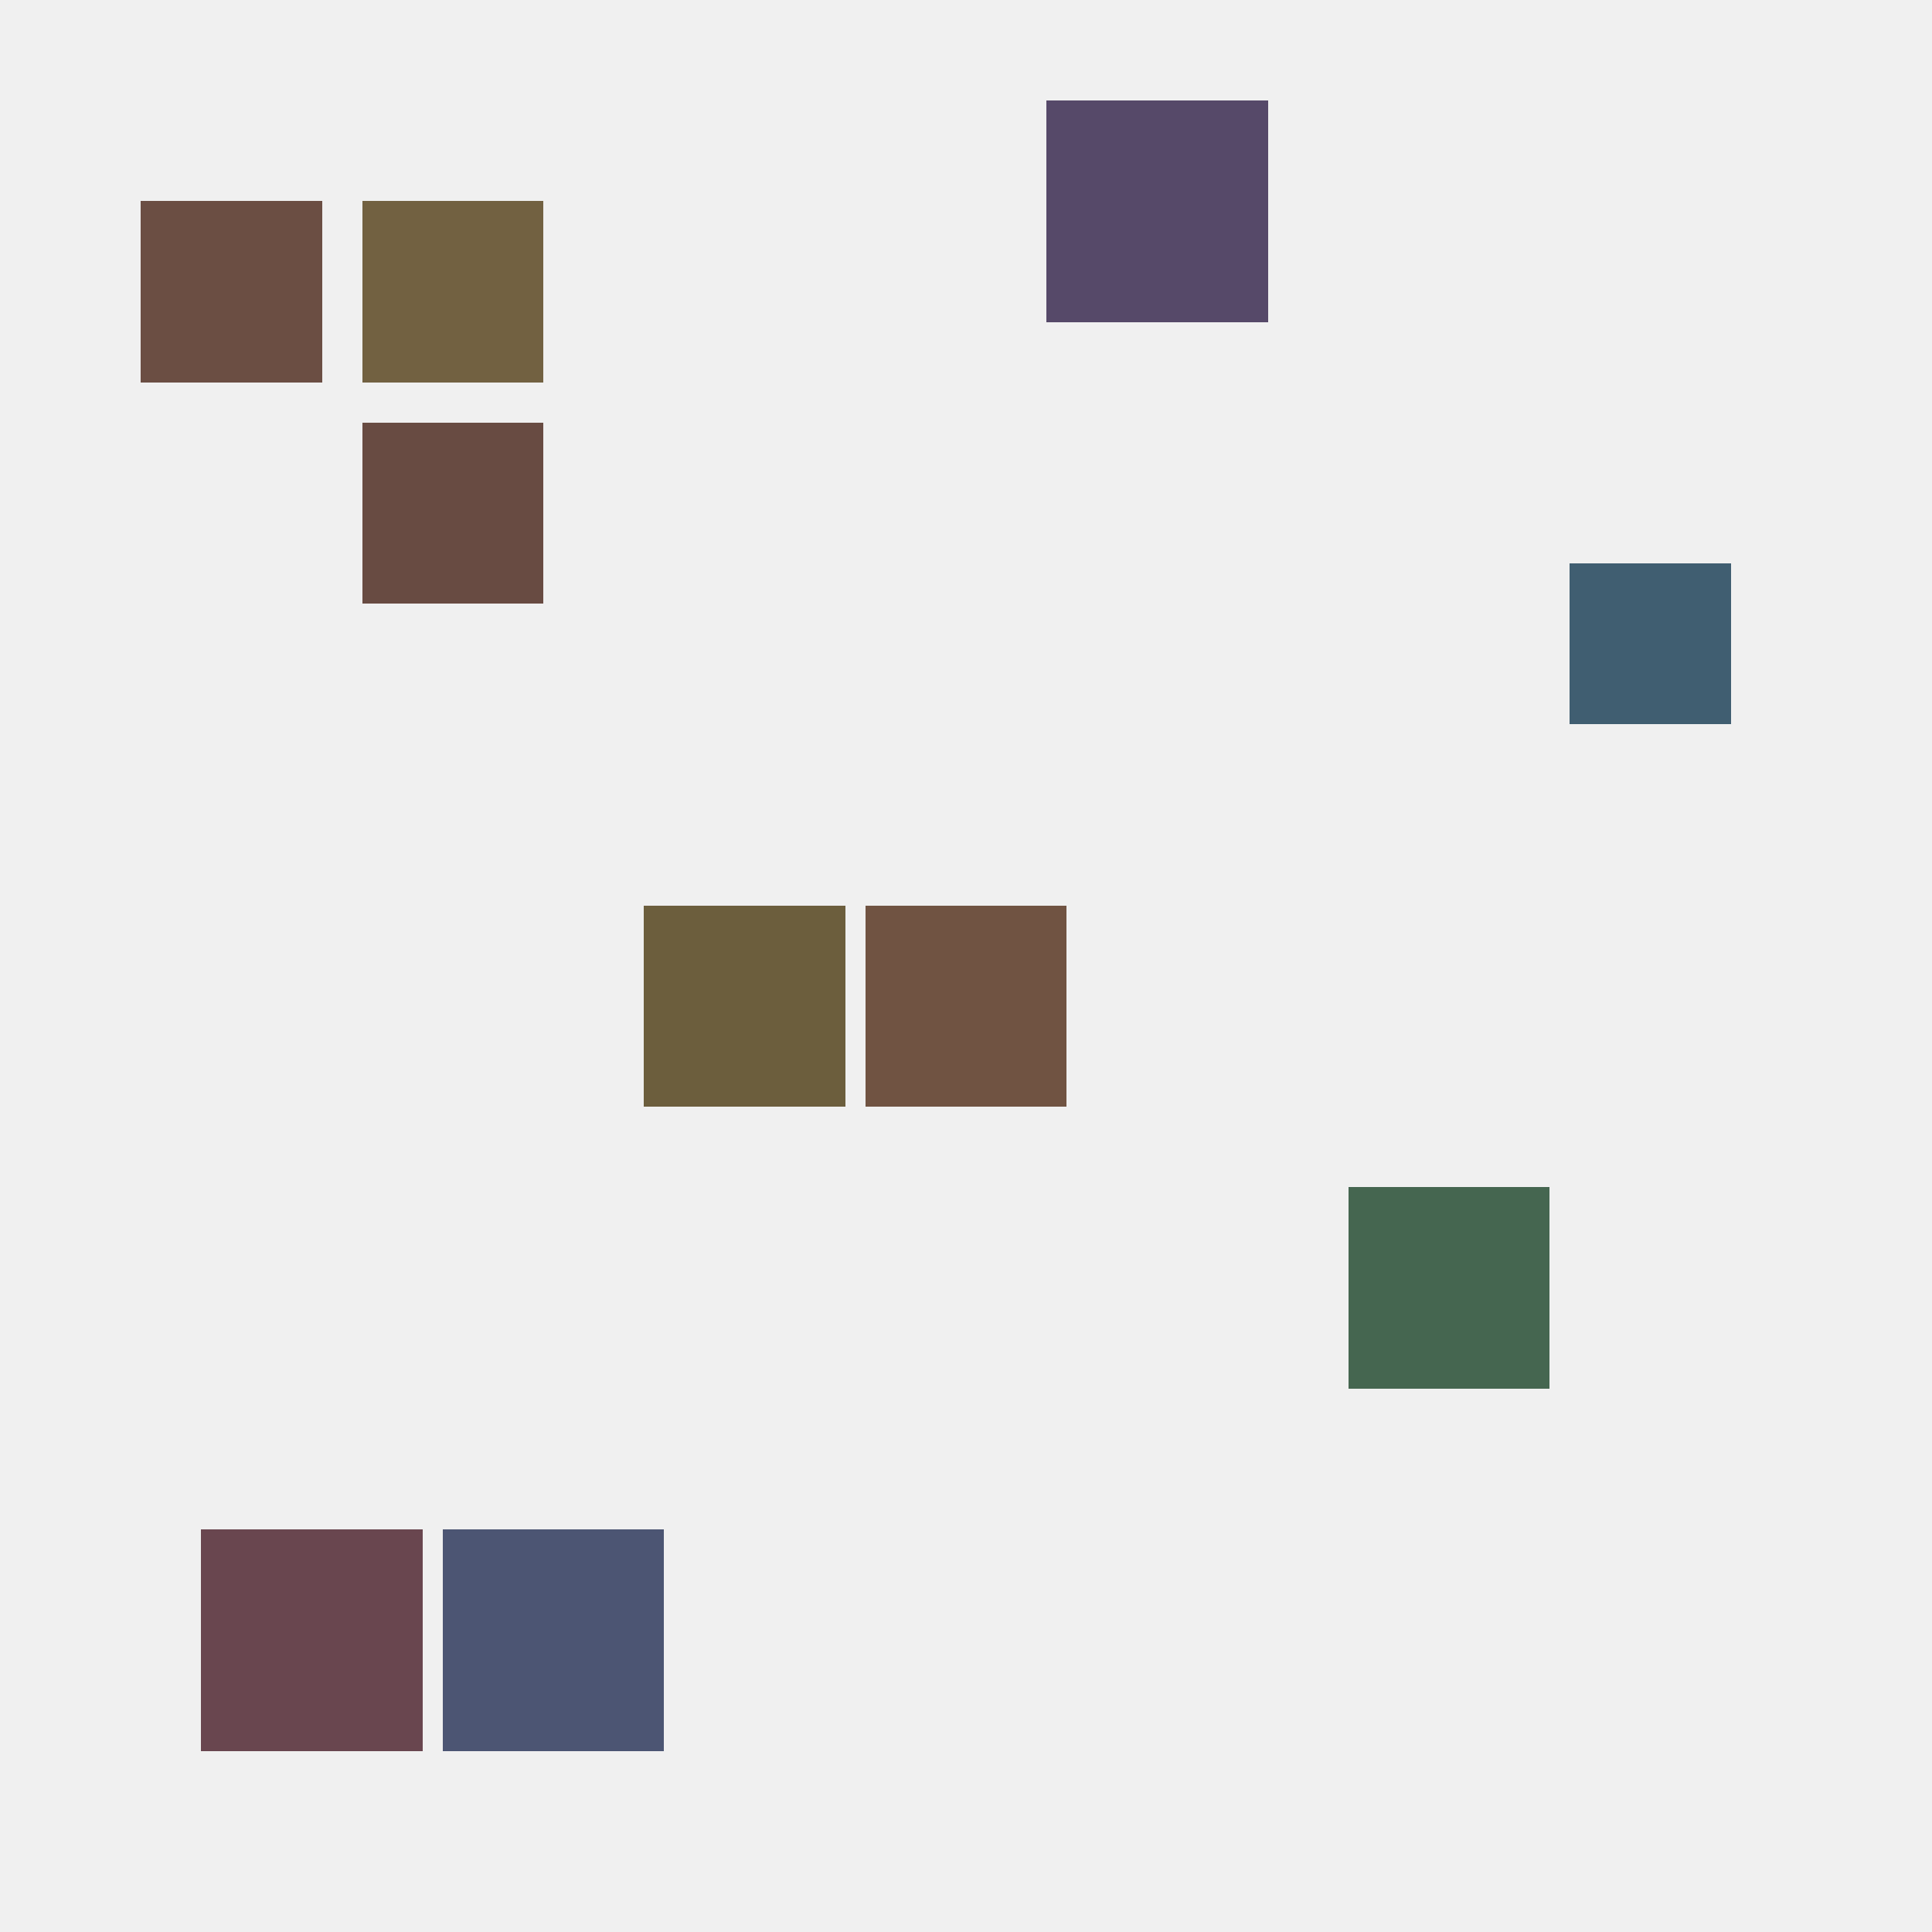
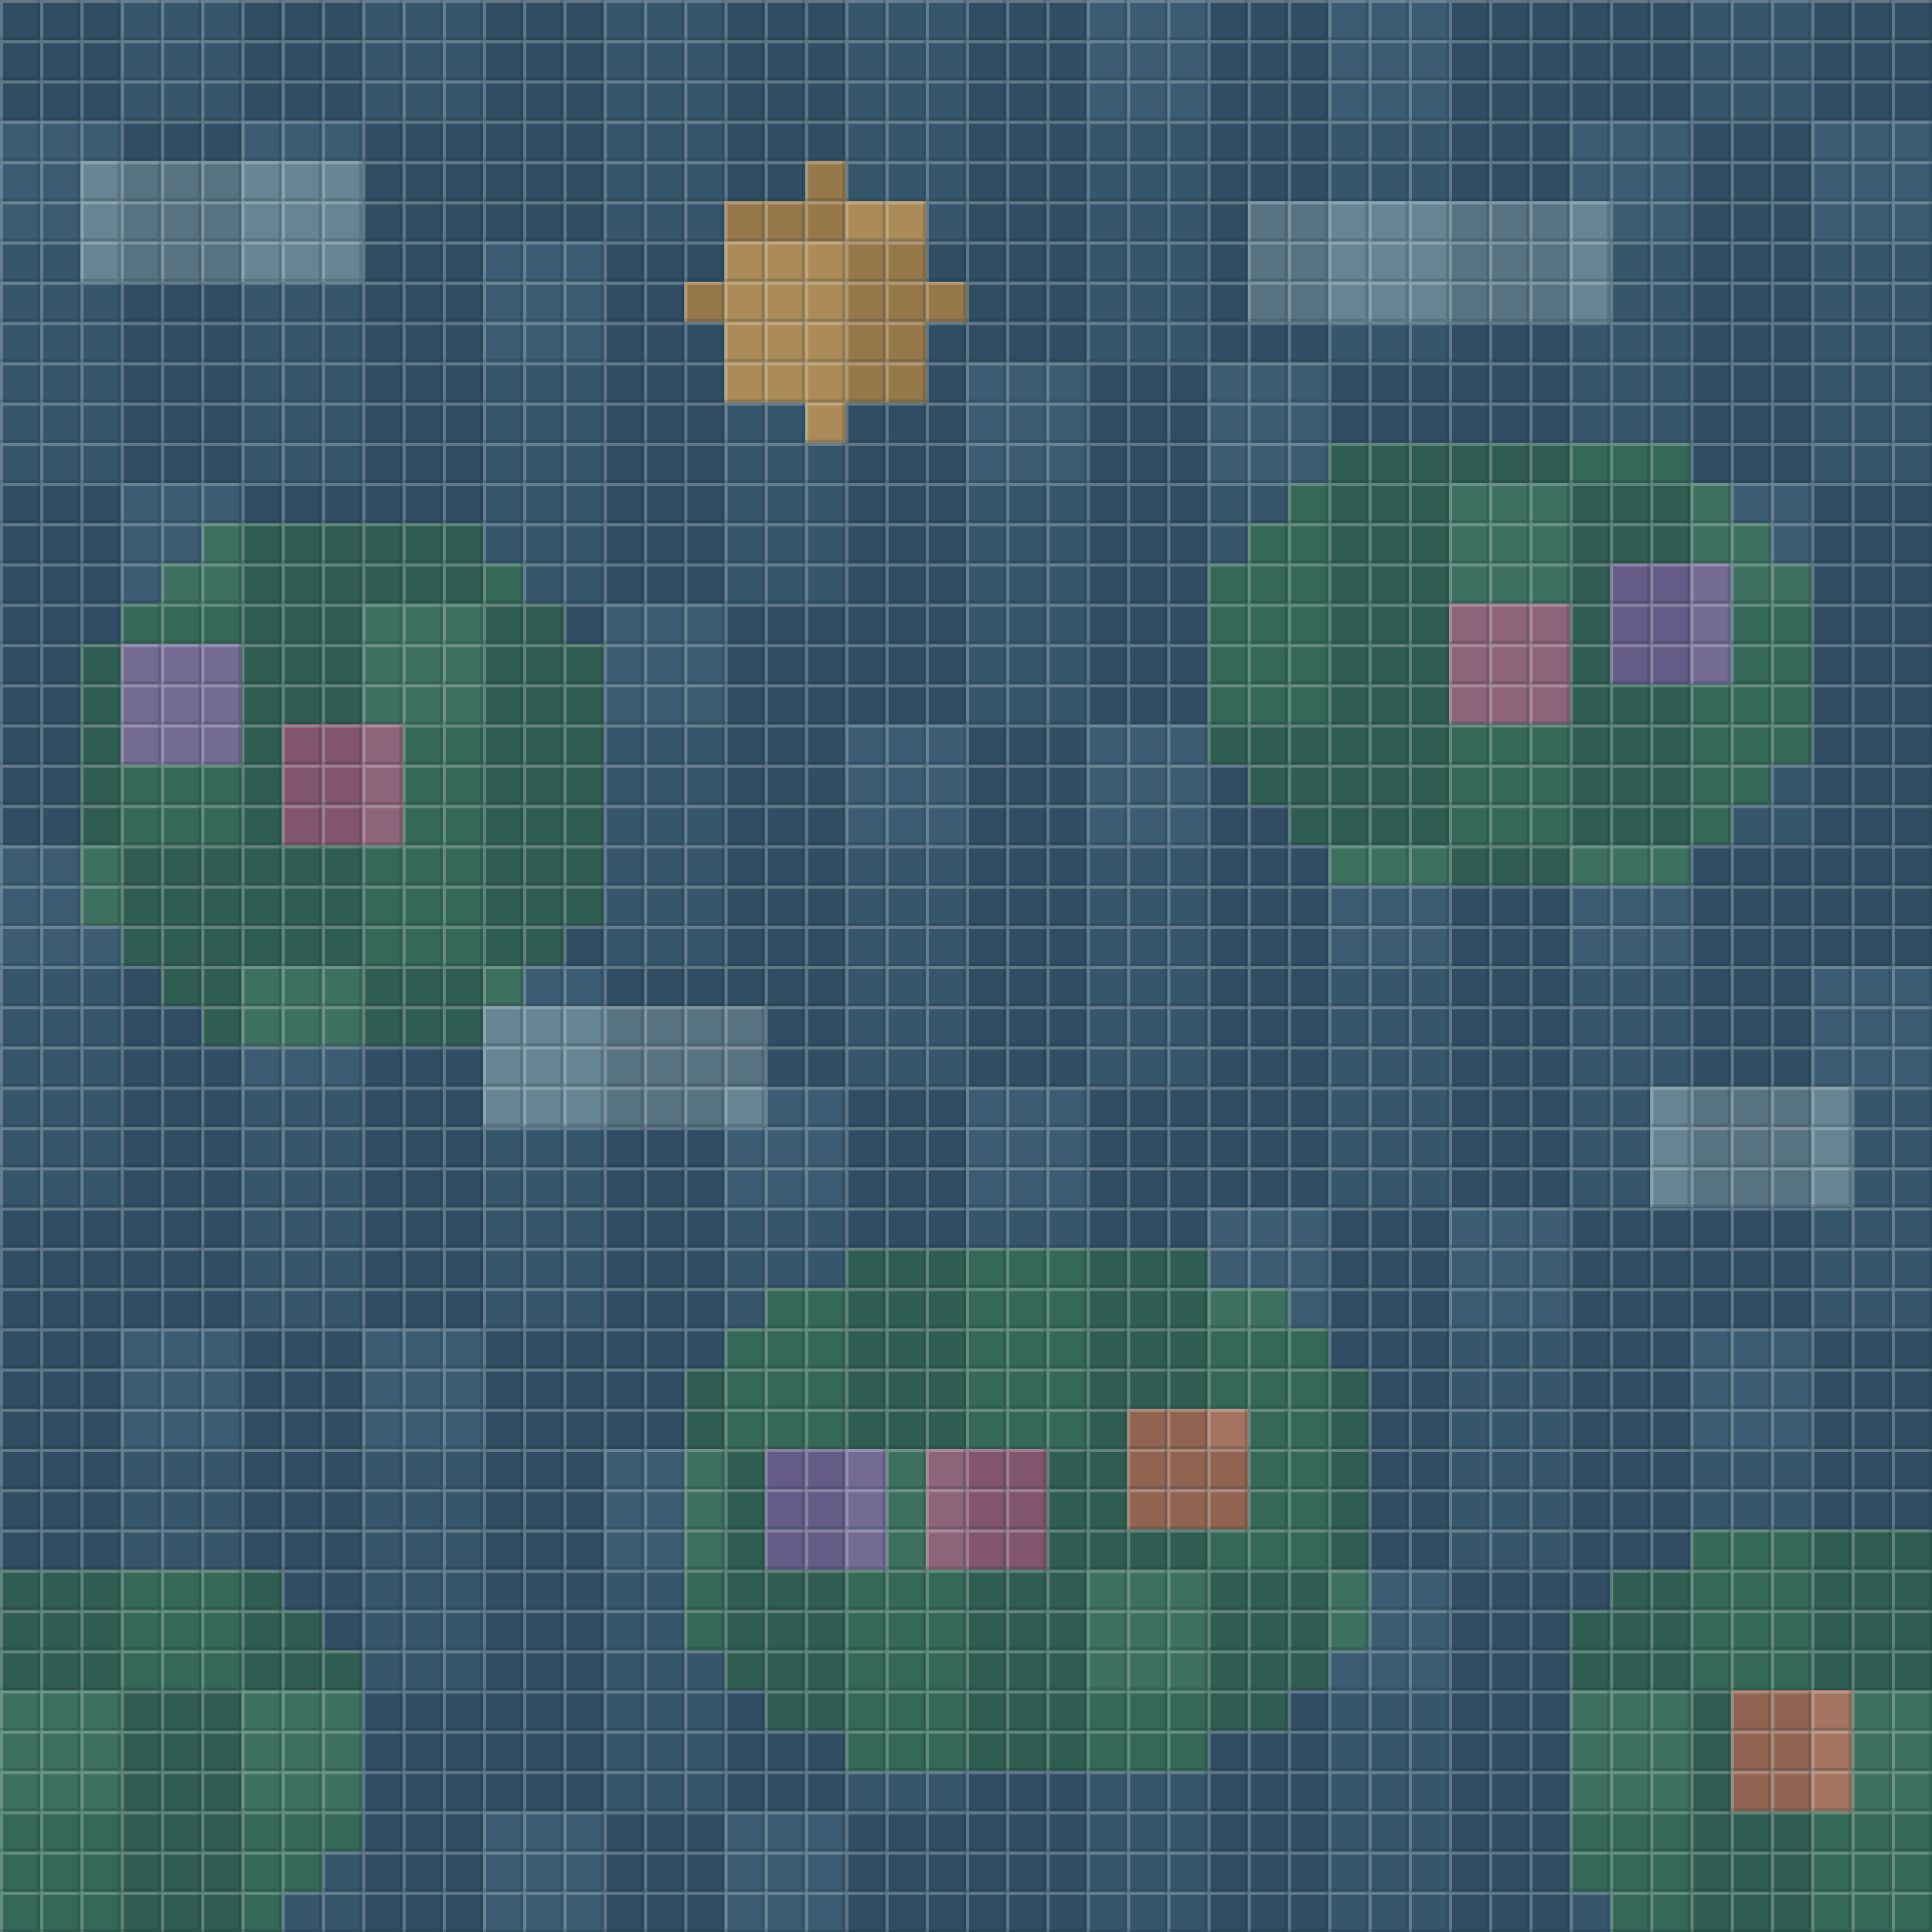
- <svg xmlns="http://www.w3.org/2000/svg" width="96" height="96" viewBox="0 0 96 96" shape-rendering="crispEdges" aria-hidden="true">
-   <rect x="7" y="10" width="9" height="9" fill="#6b4e43" />
-   <rect x="18" y="10" width="9" height="9" fill="#726141" />
-   <rect x="18" y="21" width="9" height="9" fill="#684b42" />
-   <rect x="52" y="5" width="11" height="11" fill="#564969" />
-   <rect x="78" y="28" width="8" height="8" fill="#405e71" />
-   <rect x="32" y="45" width="10" height="10" fill="#6c5e3d" />
-   <rect x="43" y="45" width="10" height="10" fill="#705342" />
-   <rect x="67" y="59" width="10" height="10" fill="#456650" />
-   <rect x="10" y="76" width="11" height="11" fill="#69464f" />
-   <rect x="22" y="76" width="11" height="11" fill="#4c5573" />
+ <svg xmlns="http://www.w3.org/2000/svg" width="576" height="576" viewBox="0 0 576 576" shape-rendering="crispEdges">
+   <rect width="576" height="576" fill="#304d64" />
+   <rect x="36" y="0" width="36" height="12" fill="#36566c" />
+   <rect x="108" y="0" width="36" height="12" fill="#36566c" />
+   <rect x="180" y="0" width="36" height="12" fill="#36566c" />
+   <rect x="252" y="0" width="36" height="12" fill="#36566c" />
+   <rect x="324" y="0" width="36" height="12" fill="#3b5c72" />
+   <rect x="396" y="0" width="36" height="12" fill="#3b5c72" />
+   <rect x="504" y="0" width="36" height="12" fill="#36566c" />
+   <rect x="36" y="12" width="36" height="12" fill="#36566c" />
+   <rect x="108" y="12" width="36" height="12" fill="#36566c" />
+   <rect x="180" y="12" width="36" height="12" fill="#36566c" />
+   <rect x="252" y="12" width="36" height="12" fill="#36566c" />
+   <rect x="324" y="12" width="36" height="12" fill="#3b5c72" />
+   <rect x="396" y="12" width="36" height="12" fill="#3b5c72" />
+   <rect x="504" y="12" width="36" height="12" fill="#36566c" />
+   <rect x="36" y="24" width="36" height="12" fill="#36566c" />
+   <rect x="108" y="24" width="36" height="12" fill="#36566c" />
+   <rect x="180" y="24" width="36" height="12" fill="#36566c" />
+   <rect x="252" y="24" width="36" height="12" fill="#36566c" />
+   <rect x="324" y="24" width="36" height="12" fill="#3b5c72" />
+   <rect x="396" y="24" width="36" height="12" fill="#3b5c72" />
+   <rect x="504" y="24" width="36" height="12" fill="#36566c" />
+   <rect x="0" y="36" width="36" height="12" fill="#3b5c72" />
+   <rect x="72" y="36" width="36" height="12" fill="#3b5c72" />
+   <rect x="180" y="36" width="36" height="12" fill="#36566c" />
+   <rect x="252" y="36" width="36" height="12" fill="#36566c" />
+   <rect x="324" y="36" width="36" height="12" fill="#36566c" />
+   <rect x="396" y="36" width="36" height="12" fill="#36566c" />
+   <rect x="468" y="36" width="36" height="12" fill="#3b5c72" />
+   <rect x="540" y="36" width="36" height="12" fill="#3b5c72" />
+   <rect x="0" y="48" width="24" height="12" fill="#3b5c72" />
+   <rect x="24" y="48" width="12" height="12" fill="#668493" />
+   <rect x="36" y="48" width="36" height="12" fill="#577382" />
+   <rect x="72" y="48" width="36" height="12" fill="#668493" />
+   <rect x="180" y="48" width="36" height="12" fill="#36566c" />
+   <rect x="240" y="48" width="12" height="12" fill="#97784b" />
+   <rect x="252" y="48" width="36" height="12" fill="#36566c" />
+   <rect x="324" y="48" width="36" height="12" fill="#36566c" />
+   <rect x="396" y="48" width="36" height="12" fill="#36566c" />
+   <rect x="468" y="48" width="36" height="12" fill="#3b5c72" />
+   <rect x="540" y="48" width="36" height="12" fill="#3b5c72" />
+   <rect x="0" y="60" width="24" height="12" fill="#3b5c72" />
+   <rect x="24" y="60" width="12" height="12" fill="#668493" />
+   <rect x="36" y="60" width="36" height="12" fill="#577382" />
+   <rect x="72" y="60" width="36" height="12" fill="#668493" />
+   <rect x="180" y="60" width="36" height="12" fill="#36566c" />
+   <rect x="216" y="60" width="36" height="12" fill="#97784b" />
+   <rect x="252" y="60" width="24" height="12" fill="#ab8b57" />
+   <rect x="276" y="60" width="12" height="12" fill="#36566c" />
+   <rect x="324" y="60" width="36" height="12" fill="#36566c" />
+   <rect x="372" y="60" width="24" height="12" fill="#577382" />
+   <rect x="396" y="60" width="36" height="12" fill="#668493" />
+   <rect x="432" y="60" width="36" height="12" fill="#577382" />
+   <rect x="468" y="60" width="12" height="12" fill="#668493" />
+   <rect x="480" y="60" width="24" height="12" fill="#3b5c72" />
+   <rect x="540" y="60" width="36" height="12" fill="#3b5c72" />
+   <rect x="0" y="72" width="24" height="12" fill="#36566c" />
+   <rect x="24" y="72" width="12" height="12" fill="#668493" />
+   <rect x="36" y="72" width="36" height="12" fill="#577382" />
+   <rect x="72" y="72" width="36" height="12" fill="#668493" />
+   <rect x="144" y="72" width="36" height="12" fill="#3b5c72" />
+   <rect x="216" y="72" width="36" height="12" fill="#ab8b57" />
+   <rect x="252" y="72" width="24" height="12" fill="#97784b" />
+   <rect x="324" y="72" width="36" height="12" fill="#36566c" />
+   <rect x="372" y="72" width="24" height="12" fill="#577382" />
+   <rect x="396" y="72" width="36" height="12" fill="#668493" />
+   <rect x="432" y="72" width="36" height="12" fill="#577382" />
+   <rect x="468" y="72" width="12" height="12" fill="#668493" />
+   <rect x="480" y="72" width="24" height="12" fill="#36566c" />
+   <rect x="540" y="72" width="36" height="12" fill="#36566c" />
+   <rect x="0" y="84" width="36" height="12" fill="#36566c" />
+   <rect x="72" y="84" width="36" height="12" fill="#36566c" />
+   <rect x="144" y="84" width="36" height="12" fill="#3b5c72" />
+   <rect x="204" y="84" width="12" height="12" fill="#97784b" />
+   <rect x="216" y="84" width="36" height="12" fill="#ab8b57" />
+   <rect x="252" y="84" width="36" height="12" fill="#97784b" />
+   <rect x="324" y="84" width="36" height="12" fill="#36566c" />
+   <rect x="372" y="84" width="24" height="12" fill="#577382" />
+   <rect x="396" y="84" width="36" height="12" fill="#668493" />
+   <rect x="432" y="84" width="36" height="12" fill="#577382" />
+   <rect x="468" y="84" width="12" height="12" fill="#668493" />
+   <rect x="480" y="84" width="24" height="12" fill="#36566c" />
+   <rect x="540" y="84" width="36" height="12" fill="#36566c" />
+   <rect x="0" y="96" width="36" height="12" fill="#36566c" />
+   <rect x="72" y="96" width="36" height="12" fill="#36566c" />
+   <rect x="144" y="96" width="36" height="12" fill="#3b5c72" />
+   <rect x="216" y="96" width="36" height="12" fill="#ab8b57" />
+   <rect x="252" y="96" width="24" height="12" fill="#97784b" />
+   <rect x="324" y="96" width="36" height="12" fill="#36566c" />
+   <rect x="396" y="96" width="36" height="12" fill="#36566c" />
+   <rect x="468" y="96" width="36" height="12" fill="#36566c" />
+   <rect x="540" y="96" width="36" height="12" fill="#36566c" />
+   <rect x="0" y="108" width="36" height="12" fill="#36566c" />
+   <rect x="72" y="108" width="36" height="12" fill="#36566c" />
+   <rect x="144" y="108" width="36" height="12" fill="#36566c" />
+   <rect x="216" y="108" width="36" height="12" fill="#ab8b57" />
+   <rect x="252" y="108" width="24" height="12" fill="#97784b" />
+   <rect x="288" y="108" width="36" height="12" fill="#3b5c72" />
+   <rect x="360" y="108" width="36" height="12" fill="#3b5c72" />
+   <rect x="468" y="108" width="36" height="12" fill="#36566c" />
+   <rect x="540" y="108" width="36" height="12" fill="#36566c" />
+   <rect x="0" y="120" width="36" height="12" fill="#36566c" />
+   <rect x="72" y="120" width="36" height="12" fill="#36566c" />
+   <rect x="144" y="120" width="36" height="12" fill="#36566c" />
+   <rect x="216" y="120" width="24" height="12" fill="#36566c" />
+   <rect x="240" y="120" width="12" height="12" fill="#ab8b57" />
+   <rect x="288" y="120" width="36" height="12" fill="#3b5c72" />
+   <rect x="360" y="120" width="36" height="12" fill="#3b5c72" />
+   <rect x="468" y="120" width="36" height="12" fill="#36566c" />
+   <rect x="540" y="120" width="36" height="12" fill="#36566c" />
+   <rect x="0" y="132" width="36" height="12" fill="#36566c" />
+   <rect x="72" y="132" width="36" height="12" fill="#36566c" />
+   <rect x="144" y="132" width="36" height="12" fill="#36566c" />
+   <rect x="216" y="132" width="36" height="12" fill="#36566c" />
+   <rect x="288" y="132" width="36" height="12" fill="#3b5c72" />
+   <rect x="360" y="132" width="36" height="12" fill="#3b5c72" />
+   <rect x="396" y="132" width="72" height="12" fill="#305d51" />
+   <rect x="468" y="132" width="36" height="12" fill="#356856" />
+   <rect x="540" y="132" width="36" height="12" fill="#36566c" />
+   <rect x="36" y="144" width="36" height="12" fill="#3b5c72" />
+   <rect x="144" y="144" width="36" height="12" fill="#36566c" />
+   <rect x="216" y="144" width="36" height="12" fill="#36566c" />
+   <rect x="288" y="144" width="36" height="12" fill="#36566c" />
+   <rect x="360" y="144" width="24" height="12" fill="#36566c" />
+   <rect x="384" y="144" width="12" height="12" fill="#356856" />
+   <rect x="396" y="144" width="36" height="12" fill="#305d51" />
+   <rect x="432" y="144" width="36" height="12" fill="#3e705f" />
+   <rect x="468" y="144" width="36" height="12" fill="#305d51" />
+   <rect x="504" y="144" width="12" height="12" fill="#3e705f" />
+   <rect x="516" y="144" width="24" height="12" fill="#3b5c72" />
+   <rect x="36" y="156" width="24" height="12" fill="#3b5c72" />
+   <rect x="60" y="156" width="12" height="12" fill="#3e705f" />
+   <rect x="72" y="156" width="72" height="12" fill="#305d51" />
+   <rect x="144" y="156" width="36" height="12" fill="#36566c" />
+   <rect x="216" y="156" width="36" height="12" fill="#36566c" />
+   <rect x="288" y="156" width="36" height="12" fill="#36566c" />
+   <rect x="360" y="156" width="12" height="12" fill="#36566c" />
+   <rect x="372" y="156" width="24" height="12" fill="#356856" />
+   <rect x="396" y="156" width="36" height="12" fill="#305d51" />
+   <rect x="432" y="156" width="36" height="12" fill="#3e705f" />
+   <rect x="468" y="156" width="36" height="12" fill="#305d51" />
+   <rect x="504" y="156" width="24" height="12" fill="#3e705f" />
+   <rect x="528" y="156" width="12" height="12" fill="#3b5c72" />
+   <rect x="36" y="168" width="12" height="12" fill="#3b5c72" />
+   <rect x="48" y="168" width="24" height="12" fill="#3e705f" />
+   <rect x="72" y="168" width="72" height="12" fill="#305d51" />
+   <rect x="144" y="168" width="12" height="12" fill="#356856" />
+   <rect x="156" y="168" width="24" height="12" fill="#36566c" />
+   <rect x="216" y="168" width="36" height="12" fill="#36566c" />
+   <rect x="288" y="168" width="36" height="12" fill="#36566c" />
+   <rect x="360" y="168" width="36" height="12" fill="#356856" />
+   <rect x="396" y="168" width="36" height="12" fill="#305d51" />
+   <rect x="432" y="168" width="36" height="12" fill="#3e705f" />
+   <rect x="468" y="168" width="12" height="12" fill="#305d51" />
+   <rect x="480" y="168" width="24" height="12" fill="#645b86" />
+   <rect x="504" y="168" width="12" height="12" fill="#746b95" />
+   <rect x="516" y="168" width="24" height="12" fill="#3e705f" />
+   <rect x="36" y="180" width="36" height="12" fill="#356856" />
+   <rect x="72" y="180" width="36" height="12" fill="#305d51" />
+   <rect x="108" y="180" width="36" height="12" fill="#3e705f" />
+   <rect x="144" y="180" width="24" height="12" fill="#305d51" />
+   <rect x="180" y="180" width="36" height="12" fill="#3b5c72" />
+   <rect x="288" y="180" width="36" height="12" fill="#36566c" />
+   <rect x="360" y="180" width="36" height="12" fill="#356856" />
+   <rect x="396" y="180" width="36" height="12" fill="#305d51" />
+   <rect x="432" y="180" width="36" height="12" fill="#8d6478" />
+   <rect x="468" y="180" width="12" height="12" fill="#305d51" />
+   <rect x="480" y="180" width="24" height="12" fill="#645b86" />
+   <rect x="504" y="180" width="12" height="12" fill="#746b95" />
+   <rect x="516" y="180" width="24" height="12" fill="#356856" />
+   <rect x="24" y="192" width="12" height="12" fill="#305d51" />
+   <rect x="36" y="192" width="36" height="12" fill="#746b95" />
+   <rect x="72" y="192" width="36" height="12" fill="#305d51" />
+   <rect x="108" y="192" width="36" height="12" fill="#3e705f" />
+   <rect x="144" y="192" width="36" height="12" fill="#305d51" />
+   <rect x="180" y="192" width="36" height="12" fill="#3b5c72" />
+   <rect x="288" y="192" width="36" height="12" fill="#36566c" />
+   <rect x="360" y="192" width="36" height="12" fill="#356856" />
+   <rect x="396" y="192" width="36" height="12" fill="#305d51" />
+   <rect x="432" y="192" width="36" height="12" fill="#8d6478" />
+   <rect x="468" y="192" width="12" height="12" fill="#305d51" />
+   <rect x="480" y="192" width="24" height="12" fill="#645b86" />
+   <rect x="504" y="192" width="12" height="12" fill="#746b95" />
+   <rect x="516" y="192" width="24" height="12" fill="#356856" />
+   <rect x="24" y="204" width="12" height="12" fill="#305d51" />
+   <rect x="36" y="204" width="36" height="12" fill="#746b95" />
+   <rect x="72" y="204" width="36" height="12" fill="#305d51" />
+   <rect x="108" y="204" width="36" height="12" fill="#3e705f" />
+   <rect x="144" y="204" width="36" height="12" fill="#305d51" />
+   <rect x="180" y="204" width="36" height="12" fill="#3b5c72" />
+   <rect x="288" y="204" width="36" height="12" fill="#36566c" />
+   <rect x="360" y="204" width="36" height="12" fill="#356856" />
+   <rect x="396" y="204" width="36" height="12" fill="#305d51" />
+   <rect x="432" y="204" width="36" height="12" fill="#8d6478" />
+   <rect x="468" y="204" width="36" height="12" fill="#305d51" />
+   <rect x="504" y="204" width="36" height="12" fill="#356856" />
+   <rect x="24" y="216" width="12" height="12" fill="#305d51" />
+   <rect x="36" y="216" width="36" height="12" fill="#746b95" />
+   <rect x="72" y="216" width="12" height="12" fill="#305d51" />
+   <rect x="84" y="216" width="24" height="12" fill="#80556d" />
+   <rect x="108" y="216" width="12" height="12" fill="#8d6478" />
+   <rect x="120" y="216" width="24" height="12" fill="#356856" />
+   <rect x="144" y="216" width="36" height="12" fill="#305d51" />
+   <rect x="180" y="216" width="36" height="12" fill="#36566c" />
+   <rect x="252" y="216" width="36" height="12" fill="#3b5c72" />
+   <rect x="324" y="216" width="36" height="12" fill="#3b5c72" />
+   <rect x="360" y="216" width="72" height="12" fill="#305d51" />
+   <rect x="432" y="216" width="36" height="12" fill="#356856" />
+   <rect x="468" y="216" width="36" height="12" fill="#305d51" />
+   <rect x="504" y="216" width="36" height="12" fill="#356856" />
+   <rect x="24" y="228" width="12" height="12" fill="#305d51" />
+   <rect x="36" y="228" width="36" height="12" fill="#356856" />
+   <rect x="72" y="228" width="12" height="12" fill="#305d51" />
+   <rect x="84" y="228" width="24" height="12" fill="#80556d" />
+   <rect x="108" y="228" width="12" height="12" fill="#8d6478" />
+   <rect x="120" y="228" width="24" height="12" fill="#356856" />
+   <rect x="144" y="228" width="36" height="12" fill="#305d51" />
+   <rect x="180" y="228" width="36" height="12" fill="#36566c" />
+   <rect x="252" y="228" width="36" height="12" fill="#3b5c72" />
+   <rect x="324" y="228" width="36" height="12" fill="#3b5c72" />
+   <rect x="372" y="228" width="60" height="12" fill="#305d51" />
+   <rect x="432" y="228" width="36" height="12" fill="#356856" />
+   <rect x="468" y="228" width="36" height="12" fill="#305d51" />
+   <rect x="504" y="228" width="24" height="12" fill="#356856" />
+   <rect x="528" y="228" width="12" height="12" fill="#36566c" />
+   <rect x="24" y="240" width="12" height="12" fill="#305d51" />
+   <rect x="36" y="240" width="36" height="12" fill="#356856" />
+   <rect x="72" y="240" width="12" height="12" fill="#305d51" />
+   <rect x="84" y="240" width="24" height="12" fill="#80556d" />
+   <rect x="108" y="240" width="12" height="12" fill="#8d6478" />
+   <rect x="120" y="240" width="24" height="12" fill="#356856" />
+   <rect x="144" y="240" width="36" height="12" fill="#305d51" />
+   <rect x="180" y="240" width="36" height="12" fill="#36566c" />
+   <rect x="252" y="240" width="36" height="12" fill="#3b5c72" />
+   <rect x="324" y="240" width="36" height="12" fill="#3b5c72" />
+   <rect x="384" y="240" width="48" height="12" fill="#305d51" />
+   <rect x="432" y="240" width="36" height="12" fill="#356856" />
+   <rect x="468" y="240" width="36" height="12" fill="#305d51" />
+   <rect x="504" y="240" width="12" height="12" fill="#356856" />
+   <rect x="516" y="240" width="24" height="12" fill="#36566c" />
+   <rect x="0" y="252" width="24" height="12" fill="#3b5c72" />
+   <rect x="24" y="252" width="12" height="12" fill="#3e705f" />
+   <rect x="36" y="252" width="72" height="12" fill="#305d51" />
+   <rect x="108" y="252" width="36" height="12" fill="#356856" />
+   <rect x="144" y="252" width="36" height="12" fill="#305d51" />
+   <rect x="180" y="252" width="36" height="12" fill="#36566c" />
+   <rect x="252" y="252" width="36" height="12" fill="#36566c" />
+   <rect x="324" y="252" width="36" height="12" fill="#36566c" />
+   <rect x="396" y="252" width="36" height="12" fill="#3e705f" />
+   <rect x="432" y="252" width="36" height="12" fill="#305d51" />
+   <rect x="468" y="252" width="36" height="12" fill="#3e705f" />
+   <rect x="0" y="264" width="24" height="12" fill="#3b5c72" />
+   <rect x="24" y="264" width="12" height="12" fill="#3e705f" />
+   <rect x="36" y="264" width="72" height="12" fill="#305d51" />
+   <rect x="108" y="264" width="36" height="12" fill="#356856" />
+   <rect x="144" y="264" width="36" height="12" fill="#305d51" />
+   <rect x="180" y="264" width="36" height="12" fill="#36566c" />
+   <rect x="252" y="264" width="36" height="12" fill="#36566c" />
+   <rect x="324" y="264" width="36" height="12" fill="#36566c" />
+   <rect x="396" y="264" width="36" height="12" fill="#3b5c72" />
+   <rect x="468" y="264" width="36" height="12" fill="#3b5c72" />
+   <rect x="0" y="276" width="36" height="12" fill="#3b5c72" />
+   <rect x="36" y="276" width="72" height="12" fill="#305d51" />
+   <rect x="108" y="276" width="36" height="12" fill="#356856" />
+   <rect x="144" y="276" width="24" height="12" fill="#305d51" />
+   <rect x="180" y="276" width="36" height="12" fill="#36566c" />
+   <rect x="252" y="276" width="36" height="12" fill="#36566c" />
+   <rect x="324" y="276" width="36" height="12" fill="#36566c" />
+   <rect x="396" y="276" width="36" height="12" fill="#3b5c72" />
+   <rect x="468" y="276" width="36" height="12" fill="#3b5c72" />
+   <rect x="0" y="288" width="36" height="12" fill="#36566c" />
+   <rect x="48" y="288" width="24" height="12" fill="#305d51" />
+   <rect x="72" y="288" width="36" height="12" fill="#3e705f" />
+   <rect x="108" y="288" width="36" height="12" fill="#305d51" />
+   <rect x="144" y="288" width="12" height="12" fill="#3e705f" />
+   <rect x="156" y="288" width="24" height="12" fill="#3b5c72" />
+   <rect x="252" y="288" width="36" height="12" fill="#36566c" />
+   <rect x="324" y="288" width="36" height="12" fill="#36566c" />
+   <rect x="396" y="288" width="36" height="12" fill="#36566c" />
+   <rect x="468" y="288" width="36" height="12" fill="#36566c" />
+   <rect x="540" y="288" width="36" height="12" fill="#3b5c72" />
+   <rect x="0" y="300" width="36" height="12" fill="#36566c" />
+   <rect x="60" y="300" width="12" height="12" fill="#305d51" />
+   <rect x="72" y="300" width="36" height="12" fill="#3e705f" />
+   <rect x="108" y="300" width="36" height="12" fill="#305d51" />
+   <rect x="144" y="300" width="36" height="12" fill="#668493" />
+   <rect x="180" y="300" width="48" height="12" fill="#577382" />
+   <rect x="252" y="300" width="36" height="12" fill="#36566c" />
+   <rect x="324" y="300" width="36" height="12" fill="#36566c" />
+   <rect x="396" y="300" width="36" height="12" fill="#36566c" />
+   <rect x="468" y="300" width="36" height="12" fill="#36566c" />
+   <rect x="540" y="300" width="36" height="12" fill="#3b5c72" />
+   <rect x="0" y="312" width="36" height="12" fill="#36566c" />
+   <rect x="72" y="312" width="36" height="12" fill="#3b5c72" />
+   <rect x="144" y="312" width="36" height="12" fill="#668493" />
+   <rect x="180" y="312" width="48" height="12" fill="#577382" />
+   <rect x="252" y="312" width="36" height="12" fill="#36566c" />
+   <rect x="324" y="312" width="36" height="12" fill="#36566c" />
+   <rect x="396" y="312" width="36" height="12" fill="#36566c" />
+   <rect x="468" y="312" width="36" height="12" fill="#36566c" />
+   <rect x="540" y="312" width="36" height="12" fill="#3b5c72" />
+   <rect x="0" y="324" width="36" height="12" fill="#36566c" />
+   <rect x="72" y="324" width="36" height="12" fill="#36566c" />
+   <rect x="144" y="324" width="36" height="12" fill="#668493" />
+   <rect x="180" y="324" width="36" height="12" fill="#577382" />
+   <rect x="216" y="324" width="12" height="12" fill="#668493" />
+   <rect x="228" y="324" width="24" height="12" fill="#3b5c72" />
+   <rect x="288" y="324" width="36" height="12" fill="#3b5c72" />
+   <rect x="396" y="324" width="36" height="12" fill="#36566c" />
+   <rect x="468" y="324" width="24" height="12" fill="#36566c" />
+   <rect x="492" y="324" width="12" height="12" fill="#668493" />
+   <rect x="504" y="324" width="36" height="12" fill="#577382" />
+   <rect x="540" y="324" width="12" height="12" fill="#668493" />
+   <rect x="552" y="324" width="24" height="12" fill="#36566c" />
+   <rect x="0" y="336" width="36" height="12" fill="#36566c" />
+   <rect x="72" y="336" width="36" height="12" fill="#36566c" />
+   <rect x="144" y="336" width="36" height="12" fill="#36566c" />
+   <rect x="216" y="336" width="36" height="12" fill="#3b5c72" />
+   <rect x="288" y="336" width="36" height="12" fill="#3b5c72" />
+   <rect x="396" y="336" width="36" height="12" fill="#36566c" />
+   <rect x="468" y="336" width="24" height="12" fill="#36566c" />
+   <rect x="492" y="336" width="12" height="12" fill="#668493" />
+   <rect x="504" y="336" width="36" height="12" fill="#577382" />
+   <rect x="540" y="336" width="12" height="12" fill="#668493" />
+   <rect x="552" y="336" width="24" height="12" fill="#36566c" />
+   <rect x="0" y="348" width="36" height="12" fill="#36566c" />
+   <rect x="72" y="348" width="36" height="12" fill="#36566c" />
+   <rect x="144" y="348" width="36" height="12" fill="#36566c" />
+   <rect x="216" y="348" width="36" height="12" fill="#3b5c72" />
+   <rect x="288" y="348" width="36" height="12" fill="#3b5c72" />
+   <rect x="396" y="348" width="36" height="12" fill="#36566c" />
+   <rect x="468" y="348" width="24" height="12" fill="#36566c" />
+   <rect x="492" y="348" width="12" height="12" fill="#668493" />
+   <rect x="504" y="348" width="36" height="12" fill="#577382" />
+   <rect x="540" y="348" width="12" height="12" fill="#668493" />
+   <rect x="552" y="348" width="24" height="12" fill="#36566c" />
+   <rect x="72" y="360" width="36" height="12" fill="#36566c" />
+   <rect x="144" y="360" width="36" height="12" fill="#36566c" />
+   <rect x="216" y="360" width="36" height="12" fill="#36566c" />
+   <rect x="288" y="360" width="36" height="12" fill="#36566c" />
+   <rect x="360" y="360" width="36" height="12" fill="#3b5c72" />
+   <rect x="432" y="360" width="36" height="12" fill="#3b5c72" />
+   <rect x="540" y="360" width="36" height="12" fill="#36566c" />
+   <rect x="72" y="372" width="36" height="12" fill="#36566c" />
+   <rect x="144" y="372" width="36" height="12" fill="#36566c" />
+   <rect x="216" y="372" width="36" height="12" fill="#36566c" />
+   <rect x="252" y="372" width="36" height="12" fill="#305d51" />
+   <rect x="288" y="372" width="36" height="12" fill="#356856" />
+   <rect x="324" y="372" width="36" height="12" fill="#305d51" />
+   <rect x="360" y="372" width="36" height="12" fill="#3b5c72" />
+   <rect x="432" y="372" width="36" height="12" fill="#3b5c72" />
+   <rect x="540" y="372" width="36" height="12" fill="#36566c" />
+   <rect x="72" y="384" width="36" height="12" fill="#36566c" />
+   <rect x="144" y="384" width="36" height="12" fill="#36566c" />
+   <rect x="216" y="384" width="12" height="12" fill="#36566c" />
+   <rect x="228" y="384" width="24" height="12" fill="#356856" />
+   <rect x="252" y="384" width="36" height="12" fill="#305d51" />
+   <rect x="288" y="384" width="36" height="12" fill="#356856" />
+   <rect x="324" y="384" width="36" height="12" fill="#305d51" />
+   <rect x="360" y="384" width="24" height="12" fill="#3e705f" />
+   <rect x="384" y="384" width="12" height="12" fill="#3b5c72" />
+   <rect x="432" y="384" width="36" height="12" fill="#3b5c72" />
+   <rect x="540" y="384" width="36" height="12" fill="#36566c" />
+   <rect x="36" y="396" width="36" height="12" fill="#3b5c72" />
+   <rect x="108" y="396" width="36" height="12" fill="#3b5c72" />
+   <rect x="216" y="396" width="36" height="12" fill="#356856" />
+   <rect x="252" y="396" width="36" height="12" fill="#305d51" />
+   <rect x="288" y="396" width="36" height="12" fill="#356856" />
+   <rect x="324" y="396" width="36" height="12" fill="#305d51" />
+   <rect x="360" y="396" width="36" height="12" fill="#356856" />
+   <rect x="432" y="396" width="36" height="12" fill="#36566c" />
+   <rect x="504" y="396" width="36" height="12" fill="#3b5c72" />
+   <rect x="36" y="408" width="36" height="12" fill="#3b5c72" />
+   <rect x="108" y="408" width="36" height="12" fill="#3b5c72" />
+   <rect x="204" y="408" width="12" height="12" fill="#305d51" />
+   <rect x="216" y="408" width="36" height="12" fill="#356856" />
+   <rect x="252" y="408" width="36" height="12" fill="#305d51" />
+   <rect x="288" y="408" width="36" height="12" fill="#356856" />
+   <rect x="324" y="408" width="36" height="12" fill="#305d51" />
+   <rect x="360" y="408" width="36" height="12" fill="#356856" />
+   <rect x="396" y="408" width="12" height="12" fill="#305d51" />
+   <rect x="432" y="408" width="36" height="12" fill="#36566c" />
+   <rect x="504" y="408" width="36" height="12" fill="#3b5c72" />
+   <rect x="36" y="420" width="36" height="12" fill="#3b5c72" />
+   <rect x="108" y="420" width="36" height="12" fill="#3b5c72" />
+   <rect x="204" y="420" width="12" height="12" fill="#305d51" />
+   <rect x="216" y="420" width="36" height="12" fill="#356856" />
+   <rect x="252" y="420" width="36" height="12" fill="#305d51" />
+   <rect x="288" y="420" width="36" height="12" fill="#356856" />
+   <rect x="324" y="420" width="12" height="12" fill="#305d51" />
+   <rect x="336" y="420" width="24" height="12" fill="#916452" />
+   <rect x="360" y="420" width="12" height="12" fill="#a47460" />
+   <rect x="372" y="420" width="24" height="12" fill="#356856" />
+   <rect x="396" y="420" width="12" height="12" fill="#305d51" />
+   <rect x="432" y="420" width="36" height="12" fill="#36566c" />
+   <rect x="504" y="420" width="36" height="12" fill="#3b5c72" />
+   <rect x="36" y="432" width="36" height="12" fill="#36566c" />
+   <rect x="108" y="432" width="36" height="12" fill="#36566c" />
+   <rect x="180" y="432" width="24" height="12" fill="#3b5c72" />
+   <rect x="204" y="432" width="12" height="12" fill="#3e705f" />
+   <rect x="216" y="432" width="12" height="12" fill="#305d51" />
+   <rect x="228" y="432" width="24" height="12" fill="#645b86" />
+   <rect x="252" y="432" width="12" height="12" fill="#746b95" />
+   <rect x="264" y="432" width="12" height="12" fill="#3e705f" />
+   <rect x="276" y="432" width="12" height="12" fill="#8d6478" />
+   <rect x="288" y="432" width="24" height="12" fill="#80556d" />
+   <rect x="312" y="432" width="24" height="12" fill="#305d51" />
+   <rect x="336" y="432" width="36" height="12" fill="#916452" />
+   <rect x="372" y="432" width="24" height="12" fill="#356856" />
+   <rect x="396" y="432" width="12" height="12" fill="#305d51" />
+   <rect x="432" y="432" width="36" height="12" fill="#36566c" />
+   <rect x="504" y="432" width="36" height="12" fill="#36566c" />
+   <rect x="36" y="444" width="36" height="12" fill="#36566c" />
+   <rect x="108" y="444" width="36" height="12" fill="#36566c" />
+   <rect x="180" y="444" width="24" height="12" fill="#3b5c72" />
+   <rect x="204" y="444" width="12" height="12" fill="#3e705f" />
+   <rect x="216" y="444" width="12" height="12" fill="#305d51" />
+   <rect x="228" y="444" width="24" height="12" fill="#645b86" />
+   <rect x="252" y="444" width="12" height="12" fill="#746b95" />
+   <rect x="264" y="444" width="12" height="12" fill="#3e705f" />
+   <rect x="276" y="444" width="12" height="12" fill="#8d6478" />
+   <rect x="288" y="444" width="24" height="12" fill="#80556d" />
+   <rect x="312" y="444" width="24" height="12" fill="#305d51" />
+   <rect x="336" y="444" width="36" height="12" fill="#916452" />
+   <rect x="372" y="444" width="24" height="12" fill="#356856" />
+   <rect x="396" y="444" width="12" height="12" fill="#305d51" />
+   <rect x="432" y="444" width="36" height="12" fill="#36566c" />
+   <rect x="504" y="444" width="36" height="12" fill="#36566c" />
+   <rect x="36" y="456" width="36" height="12" fill="#36566c" />
+   <rect x="108" y="456" width="36" height="12" fill="#36566c" />
+   <rect x="180" y="456" width="24" height="12" fill="#3b5c72" />
+   <rect x="204" y="456" width="12" height="12" fill="#3e705f" />
+   <rect x="216" y="456" width="12" height="12" fill="#305d51" />
+   <rect x="228" y="456" width="24" height="12" fill="#645b86" />
+   <rect x="252" y="456" width="12" height="12" fill="#746b95" />
+   <rect x="264" y="456" width="12" height="12" fill="#3e705f" />
+   <rect x="276" y="456" width="12" height="12" fill="#8d6478" />
+   <rect x="288" y="456" width="24" height="12" fill="#80556d" />
+   <rect x="312" y="456" width="48" height="12" fill="#305d51" />
+   <rect x="360" y="456" width="36" height="12" fill="#356856" />
+   <rect x="396" y="456" width="12" height="12" fill="#305d51" />
+   <rect x="432" y="456" width="36" height="12" fill="#36566c" />
+   <rect x="504" y="456" width="36" height="12" fill="#356856" />
+   <rect x="540" y="456" width="36" height="12" fill="#305d51" />
+   <rect x="0" y="468" width="36" height="12" fill="#305d51" />
+   <rect x="36" y="468" width="36" height="12" fill="#356856" />
+   <rect x="72" y="468" width="12" height="12" fill="#305d51" />
+   <rect x="108" y="468" width="36" height="12" fill="#36566c" />
+   <rect x="180" y="468" width="24" height="12" fill="#36566c" />
+   <rect x="204" y="468" width="12" height="12" fill="#356856" />
+   <rect x="216" y="468" width="36" height="12" fill="#305d51" />
+   <rect x="252" y="468" width="36" height="12" fill="#356856" />
+   <rect x="288" y="468" width="36" height="12" fill="#305d51" />
+   <rect x="324" y="468" width="36" height="12" fill="#3e705f" />
+   <rect x="360" y="468" width="36" height="12" fill="#305d51" />
+   <rect x="396" y="468" width="12" height="12" fill="#3e705f" />
+   <rect x="408" y="468" width="24" height="12" fill="#3b5c72" />
+   <rect x="480" y="468" width="24" height="12" fill="#305d51" />
+   <rect x="504" y="468" width="36" height="12" fill="#356856" />
+   <rect x="540" y="468" width="36" height="12" fill="#305d51" />
+   <rect x="0" y="480" width="36" height="12" fill="#305d51" />
+   <rect x="36" y="480" width="36" height="12" fill="#356856" />
+   <rect x="72" y="480" width="24" height="12" fill="#305d51" />
+   <rect x="108" y="480" width="36" height="12" fill="#36566c" />
+   <rect x="180" y="480" width="24" height="12" fill="#36566c" />
+   <rect x="204" y="480" width="12" height="12" fill="#356856" />
+   <rect x="216" y="480" width="36" height="12" fill="#305d51" />
+   <rect x="252" y="480" width="36" height="12" fill="#356856" />
+   <rect x="288" y="480" width="36" height="12" fill="#305d51" />
+   <rect x="324" y="480" width="36" height="12" fill="#3e705f" />
+   <rect x="360" y="480" width="36" height="12" fill="#305d51" />
+   <rect x="396" y="480" width="12" height="12" fill="#3e705f" />
+   <rect x="408" y="480" width="24" height="12" fill="#3b5c72" />
+   <rect x="468" y="480" width="36" height="12" fill="#305d51" />
+   <rect x="504" y="480" width="36" height="12" fill="#356856" />
+   <rect x="540" y="480" width="36" height="12" fill="#305d51" />
+   <rect x="0" y="492" width="36" height="12" fill="#305d51" />
+   <rect x="36" y="492" width="36" height="12" fill="#356856" />
+   <rect x="72" y="492" width="36" height="12" fill="#305d51" />
+   <rect x="108" y="492" width="36" height="12" fill="#36566c" />
+   <rect x="180" y="492" width="36" height="12" fill="#36566c" />
+   <rect x="216" y="492" width="36" height="12" fill="#305d51" />
+   <rect x="252" y="492" width="36" height="12" fill="#356856" />
+   <rect x="288" y="492" width="36" height="12" fill="#305d51" />
+   <rect x="324" y="492" width="36" height="12" fill="#3e705f" />
+   <rect x="360" y="492" width="36" height="12" fill="#305d51" />
+   <rect x="396" y="492" width="36" height="12" fill="#3b5c72" />
+   <rect x="468" y="492" width="36" height="12" fill="#305d51" />
+   <rect x="504" y="492" width="36" height="12" fill="#356856" />
+   <rect x="540" y="492" width="36" height="12" fill="#305d51" />
+   <rect x="0" y="504" width="36" height="12" fill="#3e705f" />
+   <rect x="36" y="504" width="36" height="12" fill="#305d51" />
+   <rect x="72" y="504" width="36" height="12" fill="#3e705f" />
+   <rect x="180" y="504" width="36" height="12" fill="#36566c" />
+   <rect x="228" y="504" width="24" height="12" fill="#305d51" />
+   <rect x="252" y="504" width="36" height="12" fill="#356856" />
+   <rect x="288" y="504" width="36" height="12" fill="#305d51" />
+   <rect x="324" y="504" width="36" height="12" fill="#356856" />
+   <rect x="360" y="504" width="24" height="12" fill="#305d51" />
+   <rect x="396" y="504" width="36" height="12" fill="#36566c" />
+   <rect x="468" y="504" width="36" height="12" fill="#3e705f" />
+   <rect x="504" y="504" width="12" height="12" fill="#305d51" />
+   <rect x="516" y="504" width="24" height="12" fill="#916452" />
+   <rect x="540" y="504" width="12" height="12" fill="#a47460" />
+   <rect x="552" y="504" width="24" height="12" fill="#3e705f" />
+   <rect x="0" y="516" width="36" height="12" fill="#3e705f" />
+   <rect x="36" y="516" width="36" height="12" fill="#305d51" />
+   <rect x="72" y="516" width="36" height="12" fill="#3e705f" />
+   <rect x="180" y="516" width="36" height="12" fill="#36566c" />
+   <rect x="252" y="516" width="36" height="12" fill="#356856" />
+   <rect x="288" y="516" width="36" height="12" fill="#305d51" />
+   <rect x="324" y="516" width="36" height="12" fill="#356856" />
+   <rect x="396" y="516" width="36" height="12" fill="#36566c" />
+   <rect x="468" y="516" width="36" height="12" fill="#3e705f" />
+   <rect x="504" y="516" width="12" height="12" fill="#305d51" />
+   <rect x="516" y="516" width="24" height="12" fill="#916452" />
+   <rect x="540" y="516" width="12" height="12" fill="#a47460" />
+   <rect x="552" y="516" width="24" height="12" fill="#3e705f" />
+   <rect x="0" y="528" width="36" height="12" fill="#3e705f" />
+   <rect x="36" y="528" width="36" height="12" fill="#305d51" />
+   <rect x="72" y="528" width="36" height="12" fill="#3e705f" />
+   <rect x="180" y="528" width="36" height="12" fill="#36566c" />
+   <rect x="252" y="528" width="36" height="12" fill="#36566c" />
+   <rect x="324" y="528" width="36" height="12" fill="#36566c" />
+   <rect x="396" y="528" width="36" height="12" fill="#36566c" />
+   <rect x="468" y="528" width="36" height="12" fill="#3e705f" />
+   <rect x="504" y="528" width="12" height="12" fill="#305d51" />
+   <rect x="516" y="528" width="24" height="12" fill="#916452" />
+   <rect x="540" y="528" width="12" height="12" fill="#a47460" />
+   <rect x="552" y="528" width="24" height="12" fill="#3e705f" />
+   <rect x="0" y="540" width="36" height="12" fill="#356856" />
+   <rect x="36" y="540" width="36" height="12" fill="#305d51" />
+   <rect x="72" y="540" width="36" height="12" fill="#356856" />
+   <rect x="144" y="540" width="36" height="12" fill="#3b5c72" />
+   <rect x="216" y="540" width="36" height="12" fill="#3b5c72" />
+   <rect x="324" y="540" width="36" height="12" fill="#36566c" />
+   <rect x="396" y="540" width="36" height="12" fill="#36566c" />
+   <rect x="468" y="540" width="36" height="12" fill="#356856" />
+   <rect x="504" y="540" width="36" height="12" fill="#305d51" />
+   <rect x="540" y="540" width="36" height="12" fill="#356856" />
+   <rect x="0" y="552" width="36" height="12" fill="#356856" />
+   <rect x="36" y="552" width="36" height="12" fill="#305d51" />
+   <rect x="72" y="552" width="24" height="12" fill="#356856" />
+   <rect x="96" y="552" width="12" height="12" fill="#36566c" />
+   <rect x="144" y="552" width="36" height="12" fill="#3b5c72" />
+   <rect x="216" y="552" width="36" height="12" fill="#3b5c72" />
+   <rect x="324" y="552" width="36" height="12" fill="#36566c" />
+   <rect x="396" y="552" width="36" height="12" fill="#36566c" />
+   <rect x="468" y="552" width="36" height="12" fill="#356856" />
+   <rect x="504" y="552" width="36" height="12" fill="#305d51" />
+   <rect x="540" y="552" width="36" height="12" fill="#356856" />
+   <rect x="0" y="564" width="36" height="12" fill="#356856" />
+   <rect x="36" y="564" width="36" height="12" fill="#305d51" />
+   <rect x="72" y="564" width="12" height="12" fill="#356856" />
+   <rect x="84" y="564" width="24" height="12" fill="#36566c" />
+   <rect x="144" y="564" width="36" height="12" fill="#3b5c72" />
+   <rect x="216" y="564" width="36" height="12" fill="#3b5c72" />
+   <rect x="324" y="564" width="36" height="12" fill="#36566c" />
+   <rect x="396" y="564" width="36" height="12" fill="#36566c" />
+   <rect x="468" y="564" width="12" height="12" fill="#36566c" />
+   <rect x="480" y="564" width="24" height="12" fill="#356856" />
+   <rect x="504" y="564" width="36" height="12" fill="#305d51" />
+   <rect x="540" y="564" width="36" height="12" fill="#356856" />
+   <defs>
+     <pattern id="edge" width="12" height="12" patternUnits="userSpaceOnUse">
+       <path d="M0 .5H12M.5 0V12" stroke="#fff" stroke-opacity=".24" />
+       <path d="M0 11.5H12M11.5 0V12" stroke="#142b31" stroke-opacity=".19" />
+     </pattern>
+   </defs>
+   <rect width="576" height="576" fill="url(#edge)" />
</svg>
